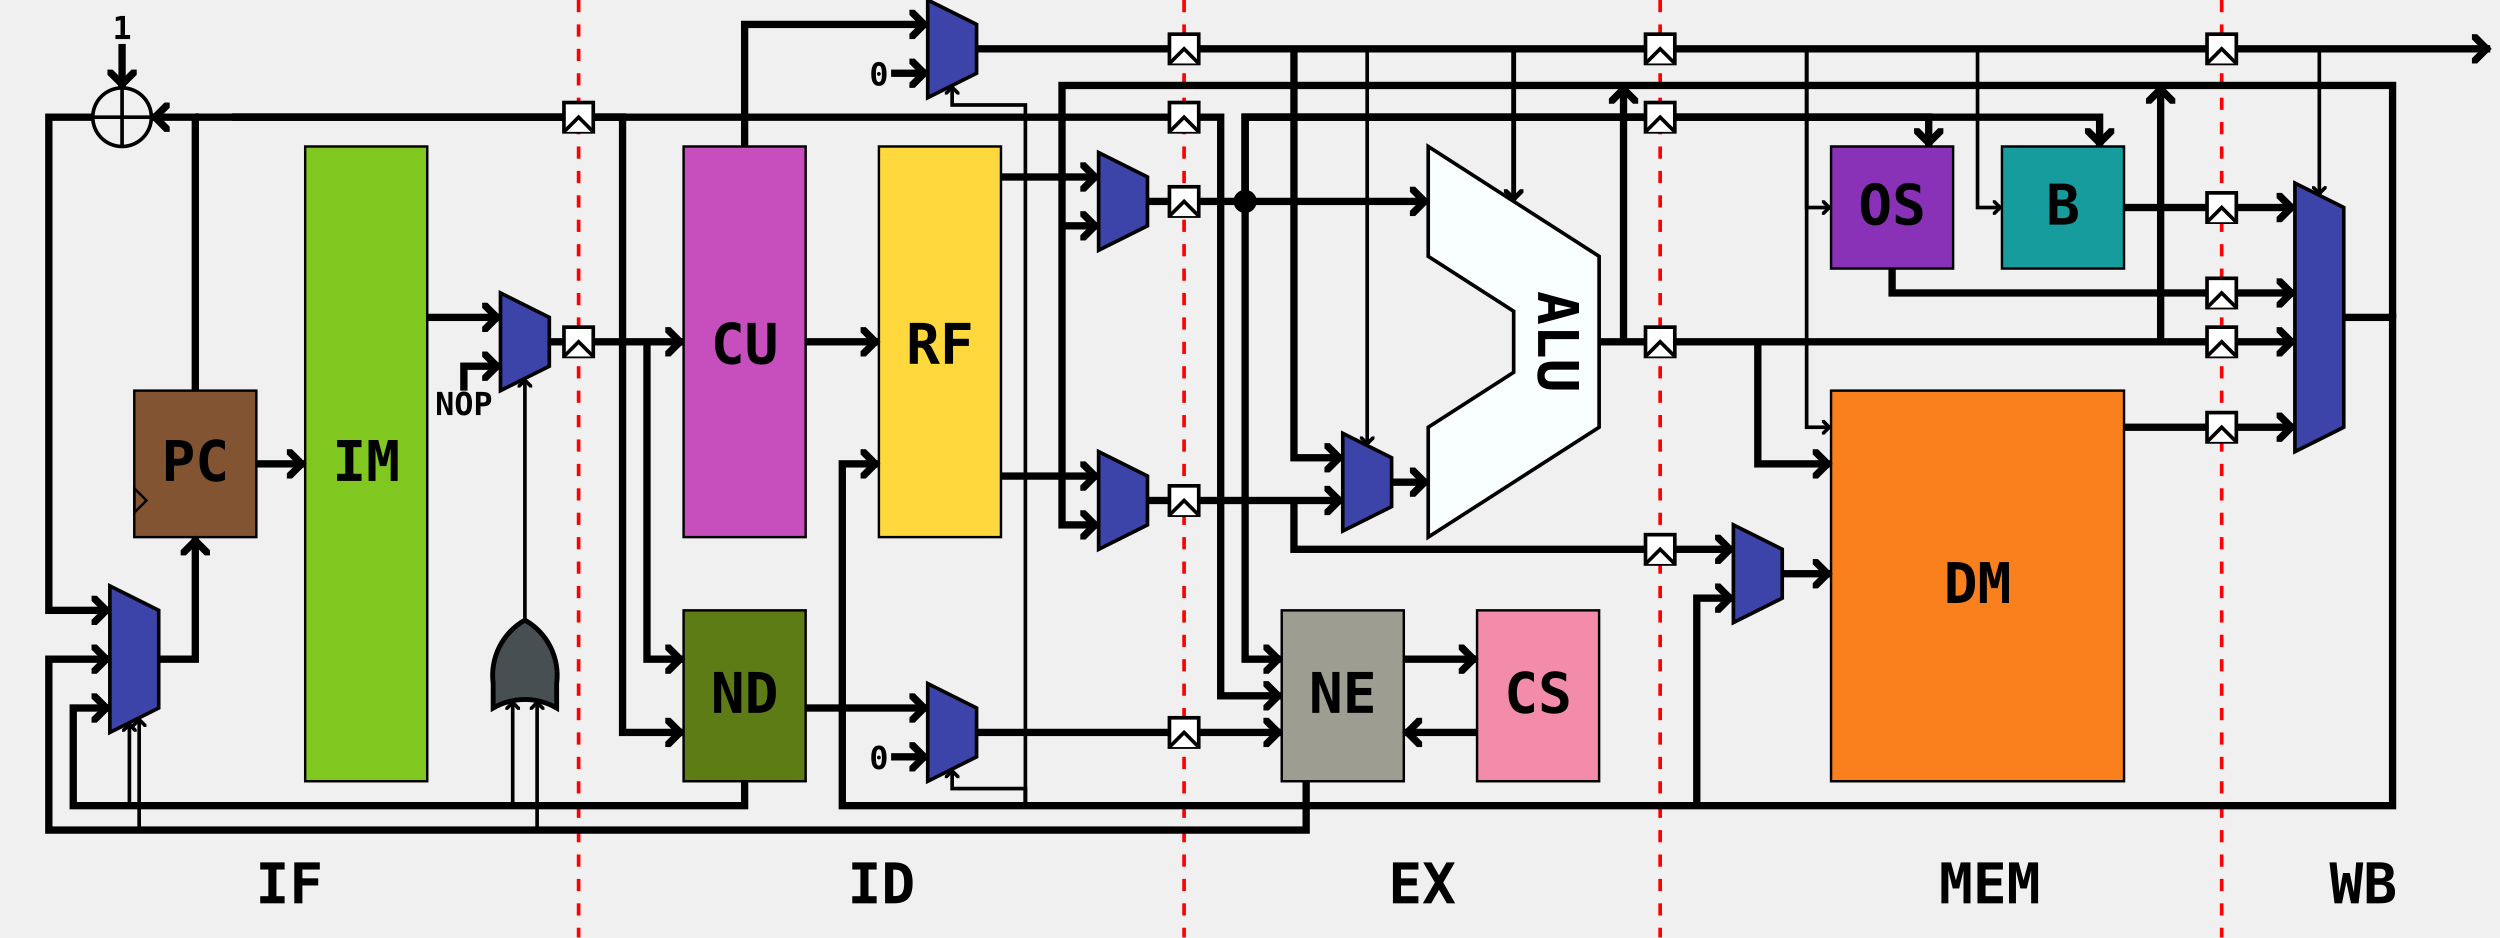
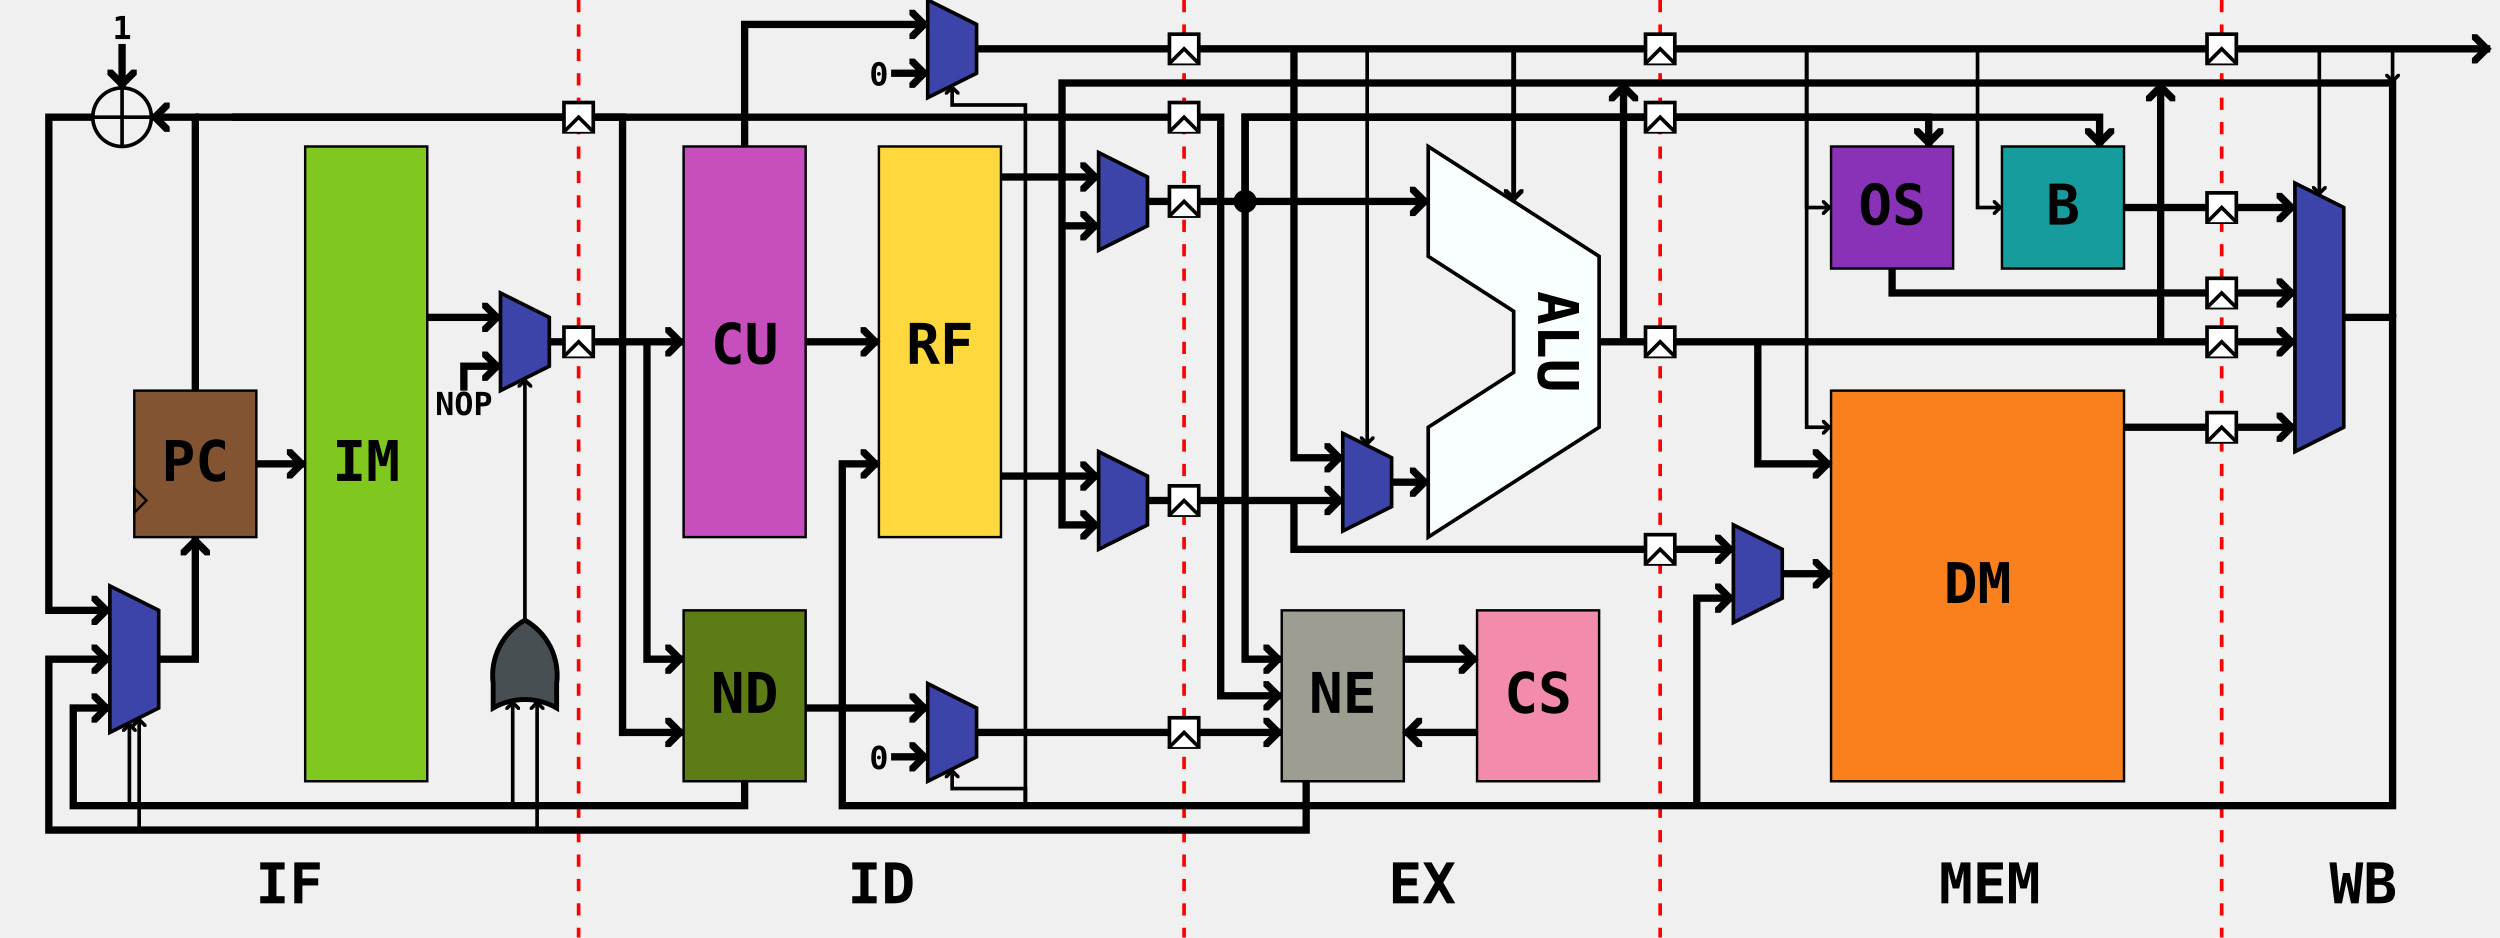
<svg xmlns="http://www.w3.org/2000/svg" width="200mm" height="75mm" viewBox="0 0 1024 384" version="1.1" id="mcmcu_block_diagram">
  <style>
		.text {
			font: bold 23px consolas;
			text-anchor: middle;
		}
		
		.small {
			font: bold 13px consolas;
			text-anchor: middle;
		}
	</style>
  <defs>
    <g id="alu">
      <path d="M0 0 L70 45 V115 L0 160 V115 L35 92.5 V67.5 L0 45 Z" stroke="black" stroke-width="1.5" fill="#F9FFFE" />
      <text x="80" y="-45" class="text" transform="rotate(90)">ALU</text>
    </g>
    <g id="mux2">
      <path d="M0 0 L20 10 V30 L0 40 Z" stroke="black" stroke-width="1.5" fill="#3C44AA" />
    </g>
    <g id="mux2_long">
      <path d="M0 0 L20 10 V50 L0 60 Z" stroke="black" stroke-width="1.5" fill="#3C44AA" />
    </g>
    <g id="mux2_loong">
      <path d="M0 0 L20 10 V100 L0 110 Z" stroke="black" stroke-width="1.5" fill="#3C44AA" />
    </g>
    <g id="rf">
      <polygon points="0,0 50,0 50,160 0,160 " fill="#FED83D" stroke="black" stroke-width="1" />
      <text x="25" y="89" class="text">RF</text>
    </g>
    <g id="im">
      <polygon points="0,0 50,0 50,260 0,260 " fill="#80C71F" stroke="black" stroke-width="1" />
      <text x="25" y="137" class="text">IM</text>
    </g>
    <g id="cu">
      <polygon points="0,0 50,0 50,160 0,160 " fill="#C74EBD" stroke="black" stroke-width="1" />
      <text x="25" y="89" class="text">CU</text>
    </g>
    <g id="sram">
      <polygon points="0,0 120,0 120,160 0,160 " fill="#F9801D" stroke="black" stroke-width="1" />
      <text x="60" y="87" class="text">DM</text>
    </g>
    <g id="stack">
      <polygon points="0,0 50,0 50,50 0,50 " fill="#8932B8" stroke="black" stroke-width="1" />
      <text x="25" y="32" class="text">OS</text>
    </g>
    <g id="bus">
      <polygon points="0,0 50,0 50,50 0,50 " fill="#169C9C" stroke="black" stroke-width="1" />
      <text x="25" y="32" class="text">B</text>
    </g>
    <g id="pc">
      <polygon points="0,0 50,0 50,60 0,60" fill="#835432" stroke="black" stroke-width="1" />
      <text x="25" y="37" class="text">PC</text>
      <polygon points="0,40 5,45 0,50" fill="none" stroke="black" />
    </g>
    <g id="cs">
      <polygon points="0,0 50,0 50,70 0,70" fill="#F38BAA" stroke="black" stroke-width="1" />
      <text x="25" y="42" class="text">CS</text>
    </g>
    <g id="npc_id">
      <polygon points="0,0 50,0 50,70 0,70" fill="#5E7C16" stroke="black" stroke-width="1" />
      <text x="25" y="42" class="text">ND</text>
    </g>
    <g id="npc_ex">
      <polygon points="0,0 50,0 50,70 0,70" fill="#9D9D91" stroke="black" stroke-width="1" />
      <text x="25" y="42" class="text">NE</text>
    </g>
    <g id="adder">
      <circle cx="0" cy="0" r="12" stroke="black" stroke-width="1.5" fill="none" />
      <line x1="-12" y1="0" x2="12" y2="0" stroke="black" stroke-width="1.5" />
      <line x1="0" y1="-12" x2="0" y2="12" stroke="black" stroke-width="1.5" />
    </g>
    <g id="knot">
      <circle cx="0" cy="0" r="4" stroke="black" stroke-width="1.5" fill="black" />
    </g>
    <g id="latch">
      <path d="M-6 -6 h12 v12 h-12 Z" stroke="black" stroke-width="1.5" fill="white" />
      <path d="M-6 6 L0 0 L6 6" stroke="black" stroke-width="1.5" fill="white" />
    </g>
    <g id="or_gate">
      <path d="M0 0       a13 13 0 0 1 0 13      h5      a13 13 0 0 0 13 -6.5      a13 13 0 0 0 -13 -6.5      Z" stroke="black" stroke-width="1" fill="#474F52" />
    </g>
    <marker id="arrow" markerWidth="3" markerHeight="4" refX="2.5" refY="2" orient="auto">
      <path d="M0 0 L2 2 L0 4" stroke="black" stroke-width="1" fill="none" />
    </marker>
  </defs>
  <g id="top">
    <path d="M237 0 V384" stroke="red" stroke-width="1.5" fill="none" stroke-dasharray="5, 5" />
    <path d="M485 0 V384" stroke="red" stroke-width="1.5" fill="none" stroke-dasharray="5, 5" />
    <path d="M680 0 V384" stroke="red" stroke-width="1.5" fill="none" stroke-dasharray="5, 5" />
    <path d="M910 0 V384" stroke="red" stroke-width="1.5" fill="none" stroke-dasharray="5, 5" />
    <text x="118.5" y="370" class="text">IF</text>
    <text x="361" y="370" class="text">ID</text>
    <text x="582.5" y="370" class="text">EX</text>
    <text x="815" y="370" class="text">MEM</text>
    <text x="968" y="370" class="text">WB</text>
    <use href="#adder" transform="translate(50, 48)" />
    <use href="#mux2_long" transform="translate(45, 240) scale(1, 1)" />
    <use href="#pc" transform="translate(55, 160)" />
    <use href="#im" transform="translate(125, 60)" />
    <use href="#mux2" transform="translate(205, 120) rotate(0)" />
    <path d="M80 160 V48 H62" stroke="black" stroke-width="3" fill="none" marker-end="url(#arrow)" />
    <path d="M38 48 H20 V250 H45" stroke="black" stroke-width="3" fill="none" marker-end="url(#arrow)" />
    <path d="M65 270 H80 V220" stroke="black" stroke-width="3" fill="none" marker-end="url(#arrow)" />
    <path d="M105 190 H125" stroke="black" stroke-width="3" fill="none" marker-end="url(#arrow)" />
    <path d="M175 130 H205" stroke="black" stroke-width="3" fill="none" marker-end="url(#arrow)" />
    <path d="M190 160 V150 H205" stroke="black" stroke-width="3" fill="none" marker-end="url(#arrow)" />
    <path d="M225 140 H280" stroke="black" stroke-width="3" fill="none" marker-end="url(#arrow)" />
    <path d="M50 18 V36" stroke="black" stroke-width="3" fill="none" marker-end="url(#arrow)" />
    <path d="M80 48 H500 V285 H525" stroke="black" stroke-width="3" fill="none" marker-end="url(#arrow)" />
    <path d="M95 48 H255 V300 H280" stroke="black" stroke-width="3" fill="none" marker-end="url(#arrow)" />
    <path d="M53 330 V296" stroke="black" stroke-width="1.5" fill="none" marker-end="url(#arrow)" />
    <path d="M57 340 V294" stroke="black" stroke-width="1.5" fill="none" marker-end="url(#arrow)" />
    <use href="#or_gate" transform="translate(202, 290) rotate(270) scale(2)" />
    <path d="M210 330 V287" stroke="black" stroke-width="1.5" fill="none" marker-end="url(#arrow)" />
    <path d="M220 340 V287" stroke="black" stroke-width="1.5" fill="none" marker-end="url(#arrow)" />
    <path d="M215 254 V155" stroke="black" stroke-width="1.5" fill="none" marker-end="url(#arrow)" />
    <text x="190" y="170" class="small">NOP</text>
    <text x="50" y="16" class="small">1</text>
    <use href="#latch" transform="translate(237, 140)" />
    <use href="#latch" transform="translate(237, 48)" />
    <use href="#cu" transform="translate(280, 60)" />
    <use href="#rf" transform="translate(360, 60)" />
    <use href="#mux2" transform="translate(450, 62.5) rotate(0)" />
    <use href="#mux2" transform="translate(450, 185.0) rotate(0)" />
    <use href="#mux2" transform="translate(380, 0) rotate(0)" />
    <path d="M330 140 H360" stroke="black" stroke-width="3" fill="none" marker-end="url(#arrow)" />
    <path d="M410 72.5 H450" stroke="black" stroke-width="3" fill="none" marker-end="url(#arrow)" />
    <path d="M410 195.0 H450" stroke="black" stroke-width="3" fill="none" marker-end="url(#arrow)" />
    <path d="M470 82.5 H585" stroke="black" stroke-width="3" fill="none" marker-end="url(#arrow)" />
    <path d="M470 205.0 H550" stroke="black" stroke-width="3" fill="none" marker-end="url(#arrow)" />
    <path d="M305 60 V10 H380" stroke="black" stroke-width="3" fill="none" marker-end="url(#arrow)" />
    <path d="M365 30 H380" stroke="black" stroke-width="3" fill="none" marker-end="url(#arrow)" />
    <path d="M400 20 H1020" stroke="black" stroke-width="3" fill="none" marker-end="url(#arrow)" />
    <use href="#npc_id" transform="translate(280, 250)" />
    <use href="#mux2" transform="translate(380, 280) rotate(0)" />
    <path d="M265 140 V270 H280" stroke="black" stroke-width="3" fill="none" marker-end="url(#arrow)" />
    <path d="M330 290 H380" stroke="black" stroke-width="3" fill="none" marker-end="url(#arrow)" />
    <path d="M365 310 H380" stroke="black" stroke-width="3" fill="none" marker-end="url(#arrow)" />
    <path d="M400 300 H525" stroke="black" stroke-width="3" fill="none" marker-end="url(#arrow)" />
    <path d="M420 330 V43 H390 V35" stroke="black" stroke-width="1.5" fill="none" marker-end="url(#arrow)" />
    <path d="M420 330 V323 H390 V315" stroke="black" stroke-width="1.5" fill="none" marker-end="url(#arrow)" />
    <text x="360" y="35" class="small">0</text>
    <text x="360" y="315" class="small">0</text>
    <use href="#latch" transform="translate(485, 20)" />
    <use href="#latch" transform="translate(485, 48)" />
    <use href="#latch" transform="translate(485, 82.5)" />
    <use href="#latch" transform="translate(485, 205.0)" />
    <use href="#latch" transform="translate(485, 300)" />
    <use href="#npc_ex" transform="translate(525, 250)" />
    <use href="#cs" transform="translate(605, 250)" />
    <path d="M575 270 H605" stroke="black" stroke-width="3" fill="none" marker-end="url(#arrow)" />
    <path d="M605 300 H575" stroke="black" stroke-width="3" fill="none" marker-end="url(#arrow)" />
    <path d="M510 82.5 V270 H525" stroke="black" stroke-width="3" fill="none" marker-end="url(#arrow)" />
    <use href="#mux2" transform="translate(550, 177.5) rotate(0)" />
    <use href="#alu" transform="translate(585, 60)" />
    <path d="M560 20 V182.5" stroke="black" stroke-width="1.5" fill="none" marker-end="url(#arrow)" />
    <path d="M620 20 V82.5" stroke="black" stroke-width="2" fill="none" marker-end="url(#arrow)" />
    <path d="M570 197.5 H585" stroke="black" stroke-width="3" fill="none" marker-end="url(#arrow)" />
    <path d="M530 20 V187.5 H550" stroke="black" stroke-width="3" fill="none" marker-end="url(#arrow)" />
    <path d="M655 140 H940" stroke="black" stroke-width="3" fill="none" marker-end="url(#arrow)" />
    <path d="M510 82.5 V48 H790 V60" stroke="black" stroke-width="3" fill="none" marker-end="url(#arrow)" />
    <path d="M510 82.5 V48 H860 V60" stroke="black" stroke-width="3" fill="none" marker-end="url(#arrow)" />
    <path d="M530 205.0 V225 H710" stroke="black" stroke-width="3" fill="none" marker-end="url(#arrow)" />
    <use href="#knot" transform="translate(510, 82.5)" />
    <use href="#latch" transform="translate(680, 20)" />
    <use href="#latch" transform="translate(680, 48)" />
    <use href="#latch" transform="translate(680, 140)" />
    <use href="#latch" transform="translate(680, 225)" />
    <use href="#sram" transform="translate(750, 160)" />
    <use href="#stack" transform="translate(750, 60)" />
    <use href="#bus" transform="translate(820, 60)" />
    <path d="M870 85 H940" stroke="black" stroke-width="3" fill="none" marker-end="url(#arrow)" />
    <path d="M775 110 V120 H940" stroke="black" stroke-width="3" fill="none" marker-end="url(#arrow)" />
    <path d="M870 175 H940" stroke="black" stroke-width="3" fill="none" marker-end="url(#arrow)" />
    <path d="M740 20 V85 H750" stroke="black" stroke-width="1.5" fill="none" marker-end="url(#arrow)" />
    <path d="M810 20 V85 H820" stroke="black" stroke-width="1.5" fill="none" marker-end="url(#arrow)" />
    <path d="M740 20 V175 H750" stroke="black" stroke-width="1.5" fill="none" marker-end="url(#arrow)" />
    <path d="M720 140 V190 H750" stroke="black" stroke-width="3" fill="none" marker-end="url(#arrow)" />
    <use href="#mux2" transform="translate(710, 215) rotate(0)" />
    <path d="M730 235 H750" stroke="black" stroke-width="3" fill="none" marker-end="url(#arrow)" />
    <use href="#latch" transform="translate(910, 20)" />
    <use href="#latch" transform="translate(910, 85)" />
    <use href="#latch" transform="translate(910, 120)" />
    <use href="#latch" transform="translate(910, 140)" />
    <use href="#latch" transform="translate(910, 175)" />
    <use href="#mux2_loong" transform="translate(940, 75) rotate(0)" />
    <path d="M960 130 H980 V330 H345 V190 H360" stroke="black" stroke-width="3" fill="none" marker-end="url(#arrow)" />
+     <path d="M980 20 V34" stroke="black" stroke-width="1.5" fill="none" marker-end="url(#arrow)" />
    <path d="M950 20 V80" stroke="black" stroke-width="1.5" fill="none" marker-end="url(#arrow)" />
-     <path d="M665 140 V35" stroke="black" stroke-width="3" fill="none" marker-end="url(#arrow)" />
-     <path d="M885 140 V35" stroke="black" stroke-width="3" fill="none" marker-end="url(#arrow)" />
-     <path d="M980 130 V35 H435 V215 H450" stroke="black" stroke-width="3" fill="none" marker-end="url(#arrow)" />
+     <path d="M665 140 V34" stroke="black" stroke-width="3" fill="none" marker-end="url(#arrow)" />
+     <path d="M885 140 V34" stroke="black" stroke-width="3" fill="none" marker-end="url(#arrow)" />
+     <path d="M980 130 V34 H435 V215 H450" stroke="black" stroke-width="3" fill="none" marker-end="url(#arrow)" />
    <path d="M435 92.5 H450" stroke="black" stroke-width="3" fill="none" marker-end="url(#arrow)" />
    <path d="M695 330 V245 H710" stroke="black" stroke-width="3" fill="none" marker-end="url(#arrow)" />
    <path d="M305 320 V330 H30 V290 H45" stroke="black" stroke-width="3" fill="none" marker-end="url(#arrow)" />
    <path d="M535 320 V340 H20 V270 H45" stroke="black" stroke-width="3" fill="none" marker-end="url(#arrow)" />
  </g>
</svg>
